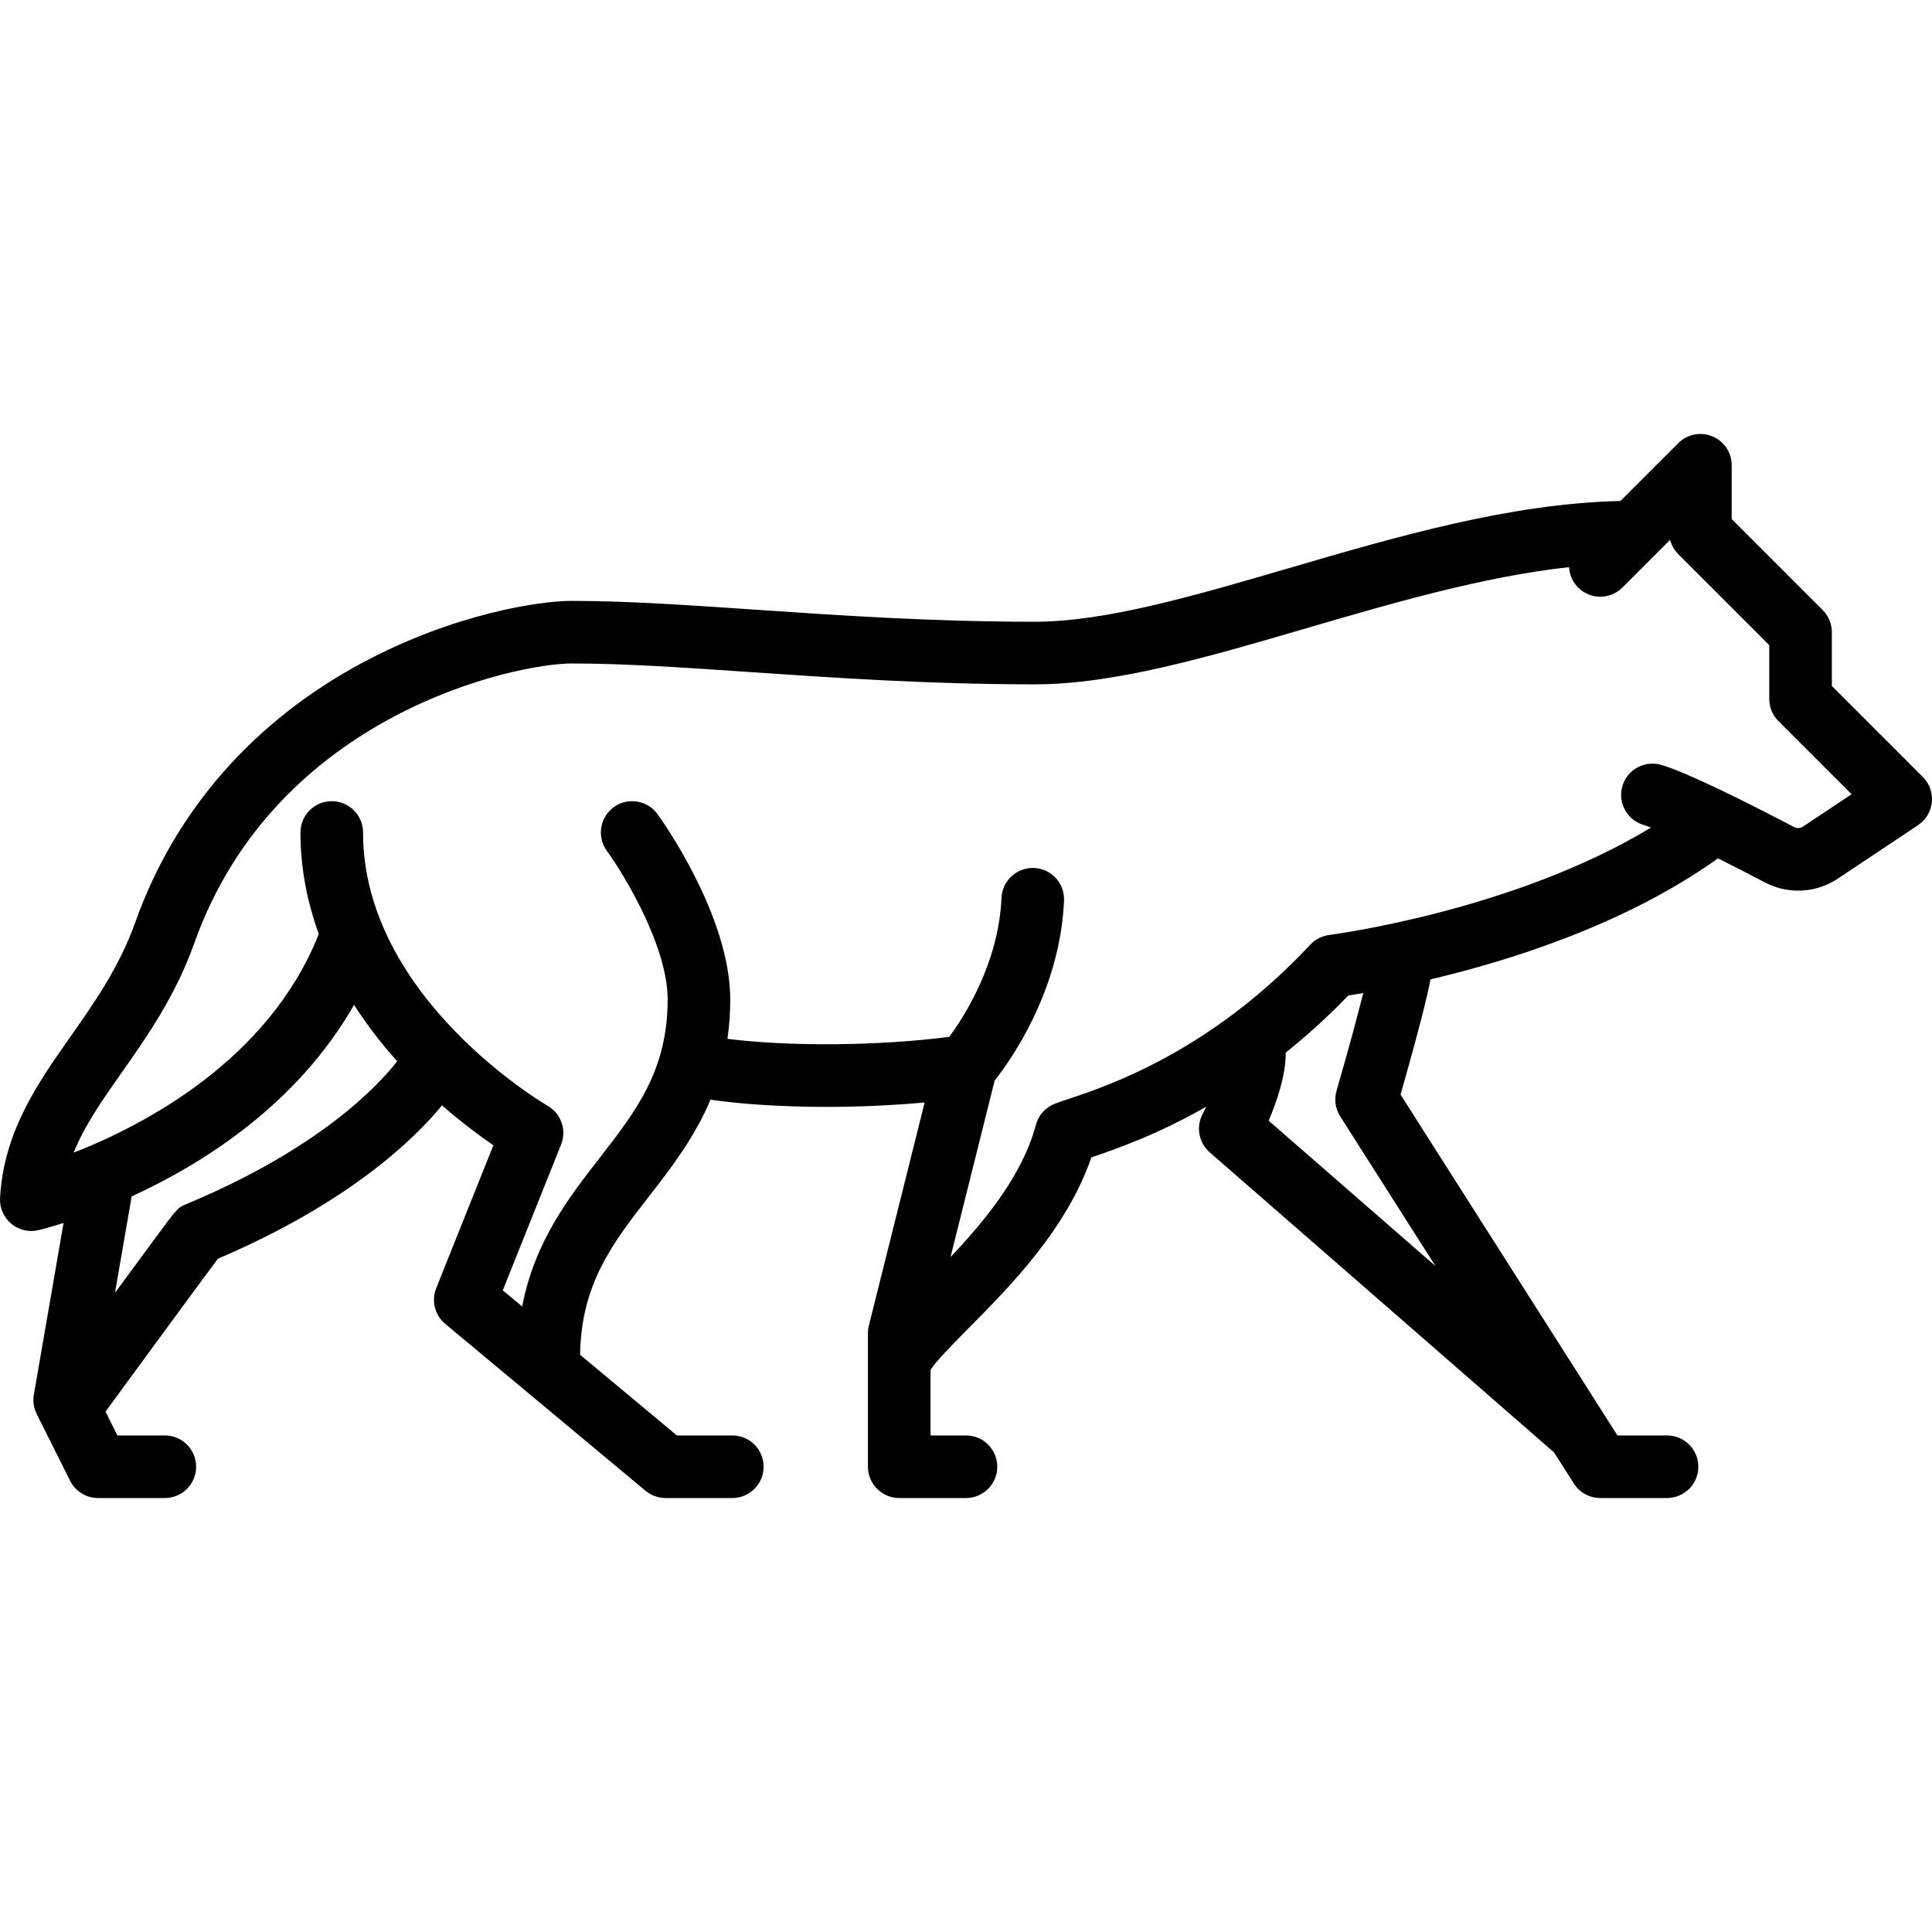
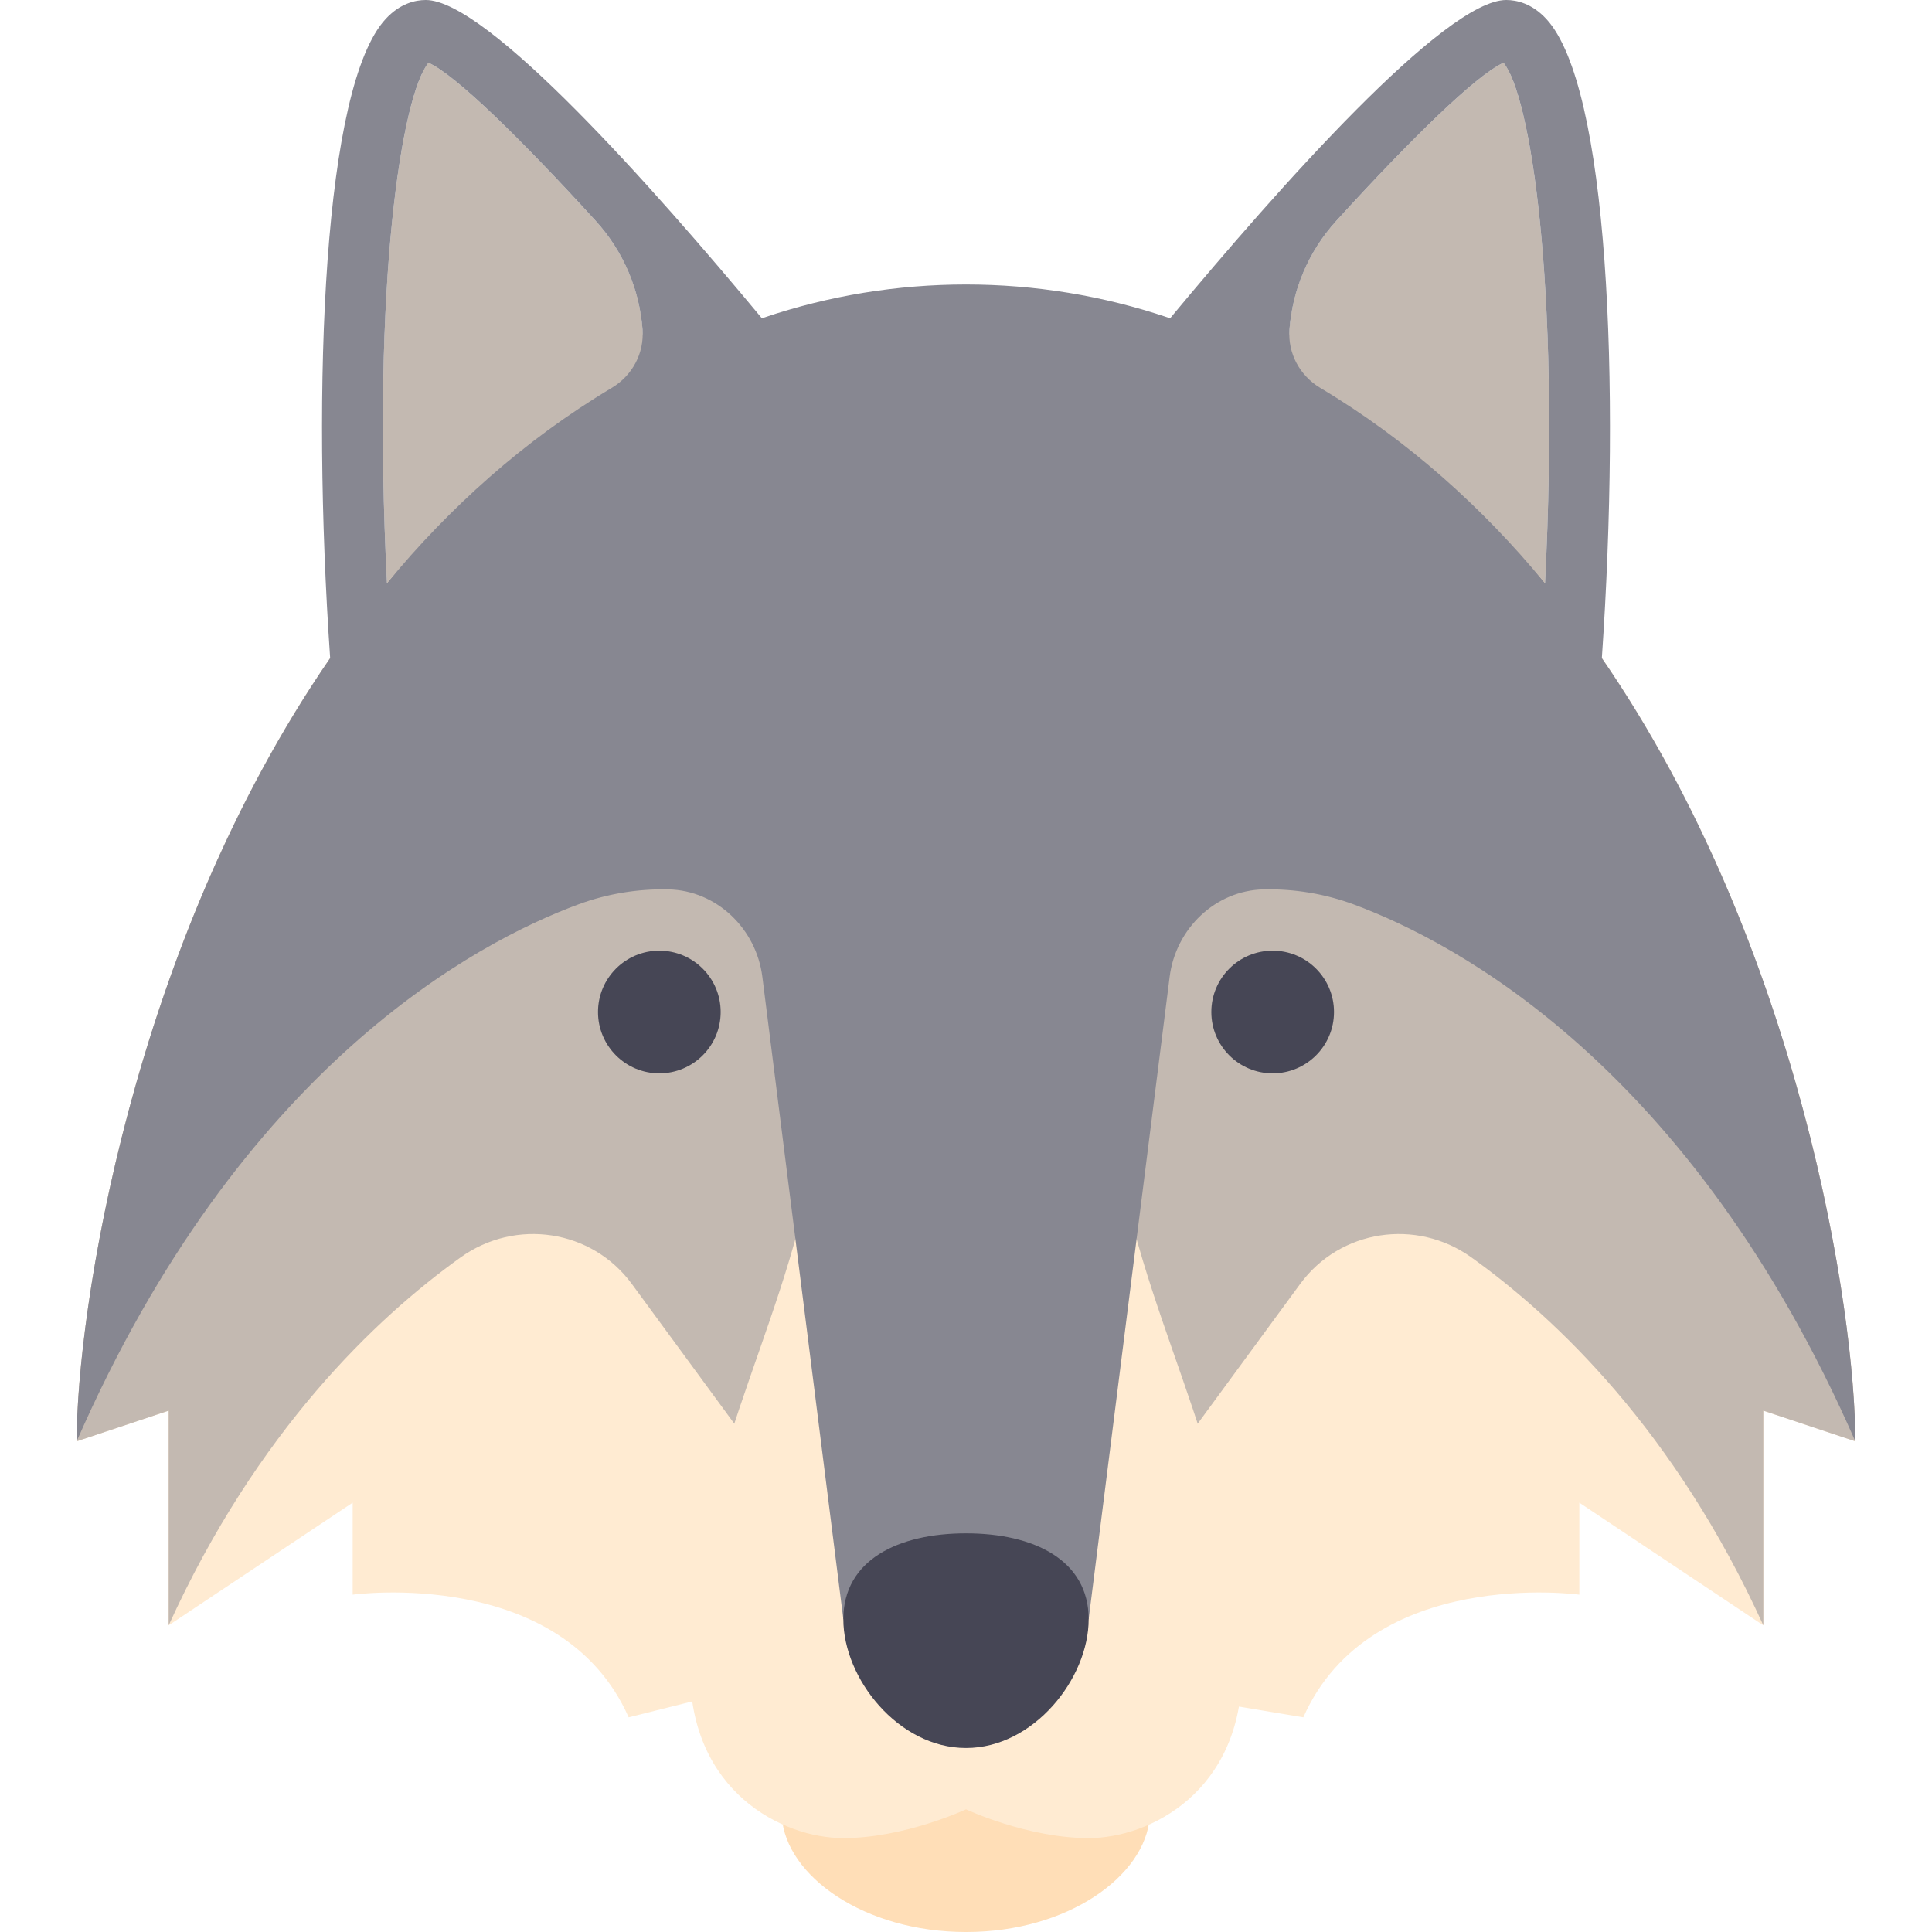
<svg xmlns="http://www.w3.org/2000/svg" width="102.5" height="102.5" version="1.1" id="Layer_1" x="0px" y="0px" viewBox="0 0 512.001 512.001" style="enable-background:new 0 0 512.001 512.001;" xml:space="preserve">
+   <path style="fill:#FFDEB7;" d="M304.804,471.366h-97.621c0,0-0.75,0.059,0,10.159c1.162,15.661,21.854,30.476,48.81,30.476h0.113  c26.833,0,47.429-14.815,48.586-30.476C305.438,471.424,304.804,471.366,304.804,471.366z" />
  <g>
-     <g>
-       <path d="M509.571,205.903l-24.11-24.11v-14.259c0-2.199-0.874-4.309-2.43-5.864l-24.11-24.11v-14.259    c0-3.355-2.02-6.378-5.12-7.662c-3.096-1.283-6.666-0.574-9.038,1.798l-15.328,15.328c-29.166,0.659-59.002,9.361-87.894,17.811    c-24.958,7.3-48.531,14.194-67.294,14.194c-27.321,0-52.161-1.699-74.077-3.197c-17.54-1.2-34.106-2.332-48.67-2.332    c-8.577,0-31.179,3.411-55.331,16.323c-28.932,15.466-49.785,39.26-60.301,68.809c-4.242,11.918-10.825,21.285-17.191,30.344    c-8.702,12.382-17.7,25.185-18.663,42.757c-0.143,2.615,0.957,5.144,2.968,6.822c1.507,1.256,3.392,1.925,5.315,1.925    c0.642,0,1.292-0.075,1.93-0.228c0.488-0.116,2.884-0.709,6.62-1.902l-7.876,45.502c-0.302,1.744-0.038,3.54,0.754,5.123    l8.847,17.693c1.404,2.81,4.276,4.585,7.418,4.585h17.693c4.58,0,8.294-3.713,8.294-8.294c0-4.58-3.713-8.294-8.294-8.294H31.113    l-3.151-6.3c10.317-14.109,25.454-34.754,29.791-40.535c34.751-14.844,52.039-31.681,59.393-40.638    c5.241,4.584,10.045,8.141,13.603,10.582L115.6,341.387c-1.335,3.336-0.369,7.151,2.391,9.452l53.08,44.233    c1.491,1.242,3.369,1.922,5.309,1.922h17.693c4.58,0,8.294-3.713,8.294-8.294c0-4.58-3.713-8.294-8.294-8.294h-14.691    l-25.648-21.372c0.268-18.786,8.608-29.561,18.261-41.985c5.795-7.457,12.028-15.489,16.289-25.614    c8.843,1.266,19.565,1.901,30.695,1.901c8.685,0,17.602-0.395,26.064-1.167l-14.784,59.133c-0.165,0.658-0.248,1.334-0.248,2.011    V388.7c0,4.58,3.713,8.294,8.294,8.294h17.693c4.58,0,8.294-3.713,8.294-8.294c0-4.58-3.713-8.294-8.294-8.294h-9.398v-17.331    c1.243-2.157,6.038-6.997,9.943-10.937c11.131-11.23,26.092-26.32,32.683-45.432c6.206-2.071,17.23-5.871,30.45-13.426    c-0.323,0.683-0.654,1.358-0.992,2.008c-1.775,3.399-0.987,7.572,1.903,10.091l91.257,79.529l5.246,8.243    c1.523,2.393,4.161,3.842,6.998,3.842h17.693c4.58,0,8.294-3.713,8.294-8.294c0-4.58-3.713-8.294-8.294-8.294H428.64    l-57.478-90.321c0.953-3.344,2.43-8.576,3.844-13.816c1.39-5.154,2.456-9.329,3.167-12.409c0.351-1.519,0.678-2.951,0.903-4.306    c21.128-4.983,51.83-14.629,76.206-32.078c3.806,1.9,7.994,4.043,12.503,6.404c2.751,1.441,5.756,2.153,8.754,2.153    c3.666,0,7.322-1.067,10.484-3.176l21.285-14.19c2.068-1.378,3.408-3.611,3.653-6.083    C512.205,210.112,511.328,207.66,509.571,205.903z M49.332,319.12c-2.23,0.931-2.23,0.931-8.686,9.666    c-2.814,3.807-6.465,8.773-10.174,13.826l4.421-25.548c18.762-8.599,43.809-24.287,58.935-50.761    c3.269,5.102,7.08,10.093,11.431,14.934C100.223,287.715,84.691,304.387,49.332,319.12z M380.407,335.51l-44.198-38.518    c2.177-5.1,4.568-12.091,4.526-18.049c5.454-4.361,11.03-9.363,16.596-15.131c1.062-0.159,2.402-0.373,3.947-0.634    c-1.684,6.754-4.489,16.958-7.084,25.897c-0.665,2.289-0.312,4.754,0.968,6.764L380.407,335.51z M477.821,219.056    c-0.714,0.474-1.59,0.524-2.343,0.129c-12.16-6.368-28.143-14.398-35.228-16.481c-4.395-1.291-9.005,1.222-10.298,5.616    c-1.292,4.395,1.222,9.005,5.617,10.298c0.546,0.16,1.211,0.39,1.987,0.683c-36.527,22.165-84.745,28.403-85.262,28.467    c-1.93,0.239-3.713,1.148-5.042,2.569c-26.54,28.402-53.761,37.466-64.009,40.878c-1.507,0.502-2.697,0.898-3.681,1.276    c-2.476,0.952-4.348,3.032-5.034,5.596c-3.575,13.349-13.407,25.315-22.63,35.052l11.694-46.778    c4.341-5.496,17.348-23.856,18.386-47.693c0.199-4.576-3.35-8.447-7.925-8.646c-4.572-0.177-8.447,3.35-8.646,7.927    c-0.754,17.343-9.91,31.505-13.846,36.831c-18.774,2.422-42.281,2.6-58.784,0.525c0.478-3.282,0.742-6.755,0.742-10.456    c0-22.344-18.493-48.03-19.28-49.111c-2.694-3.705-7.88-4.524-11.586-1.829c-3.705,2.694-4.524,7.881-1.829,11.586    c4.483,6.158,16.11,25.236,16.11,39.353c0,18.814-8.358,29.57-18.035,42.024c-8.191,10.542-17.254,22.219-20.515,39.368    l-5.143-4.286l15.455-38.639c1.535-3.838,0-8.226-3.586-10.282c-0.49-0.28-48.901-28.539-48.901-72.418    c0-4.58-3.713-8.294-8.294-8.294c-4.58,0-8.294,3.713-8.294,8.294c0,9.061,1.663,18.083,4.862,26.91    C71.225,281,38.096,298.201,19.515,305.474c2.896-7.224,7.589-13.902,12.731-21.22c6.678-9.503,14.249-20.274,19.248-34.319    c21.683-60.92,85.397-74.107,100.005-74.107c13.998,0,29.54,1.063,47.538,2.294c22.182,1.516,47.323,3.236,75.21,3.236    c21.139,0,45.82-7.219,71.951-14.861c23.088-6.752,46.799-13.674,69.618-16.199c0.108,1.967,0.905,3.905,2.407,5.409    c1.619,1.619,3.742,2.43,5.864,2.43c2.122,0,4.245-0.809,5.864-2.43l8.846-8.846c0.001-0.001,0.002-0.002,0.003-0.002l3.794-3.794    c0.009,0.033,0.024,0.063,0.033,0.095c0.103,0.38,0.232,0.754,0.389,1.12c0.028,0.065,0.06,0.128,0.09,0.192    c0.333,0.721,0.775,1.402,1.327,2.023c0.057,0.064,0.113,0.128,0.172,0.19c0.054,0.057,0.102,0.118,0.158,0.175l24.109,24.11    v14.259c0,2.199,0.874,4.309,2.43,5.864l19.386,19.386L477.821,219.056z" />
-     </g>
+     <path style="fill:#C3B9B1;" d="M354.156,58.507c-18.553,20.358-16.332,52.114,4.695,69.906l49.66,42.019   c6.031-89.424-2.604-144.821-10.071-153.797C391.335,19.767,373.847,36.901,354.156,58.507z" />
+     <path style="fill:#C3B9B1;" d="M113.56,16.635c-7.469,8.976-16.104,64.373-10.071,153.797l49.66-42.019   c21.027-17.791,23.247-49.547,4.695-69.906C138.154,36.901,120.665,19.767,113.56,16.635z" />
+   </g>
+   <path style="fill:#FFEBD2;" d="M345.398,455.112c17.778-40.127,73.143-32.508,73.143-32.508v-24.381l48.762,32.508v-56.889  l24.381,8.127c0-35.762-16.117-142.519-76.77-220.725c-80.12-103.307-237.707-103.307-317.827,0  c-60.653,78.205-76.77,184.962-76.77,220.725l24.381-8.127v56.889l48.762-32.508v24.381c0,0,55.365-7.619,73.143,32.508  l32.508-8.127h97.524L345.398,455.112z" />
+   <g>
+     <path style="fill:#C3B9B1;" d="M167.45,340.271l72.297,98.587V227.556H57.774C29.067,291.03,20.318,355.68,20.318,381.969   l24.381-8.127v56.889c23.39-51.456,54.855-81.372,77.352-97.497C136.635,322.78,156.838,325.801,167.45,340.271z" />
+     <path style="fill:#C3B9B1;" d="M344.551,340.271l-72.297,98.587V227.556h181.973c28.706,63.474,37.456,128.124,37.456,154.413   l-24.381-8.127v56.889c-23.389-51.456-54.855-81.372-77.352-97.497C375.365,322.78,355.162,325.801,344.551,340.271z" />
+   </g>
+   <path style="fill:#FFEBD2;" d="M296.636,308.826h-40.635h-40.635c-8.635,46.642-32.508,81.104-32.508,133.706  c0,32.186,24.381,44.586,40.635,44.586s32.508-7.625,32.508-7.625s16.254,7.625,32.508,7.625c16.254,0,40.635-12.4,40.635-44.586  C329.144,389.93,305.27,355.468,296.636,308.826z" />
+   <path style="fill:#878791;" d="M424.508,174.396c5.017-72.953,1.717-151.509-14.685-169.34C405.98,0.877,401.902,0,399.163,0  c-16.199,0-60.223,49.611-89.068,84.35c-0.166-0.057-0.332-0.113-0.498-0.169c-34.663-11.72-72.531-11.72-107.194,0l-0.498,0.169  C173.06,49.611,129.036,0,112.837,0c-2.738,0-6.818,0.877-10.659,5.056c-16.402,17.832-19.703,96.386-14.685,169.34  c-52.77,76.589-67.176,173.778-67.176,207.573c43.475-99.372,105.935-132.295,132.973-142.297  c7.619-2.818,15.658-4.139,23.794-3.976c12.839,0.257,23.343,10.426,24.948,23.166l21.46,170.242h65.016l21.459-170.242  c1.606-12.74,12.11-22.91,24.949-23.166c8.136-0.163,16.175,1.157,23.794,3.976c27.036,10.001,89.498,42.924,132.973,142.297  C491.684,348.174,477.276,250.985,424.508,174.396z M113.56,16.635c7.105,3.132,24.593,20.266,44.284,41.872  c7.547,8.281,11.639,18.447,12.434,28.794c0.486,6.314-2.723,12.249-8.16,15.496c-23.3,13.911-43,31.725-59.565,51.745  C98.504,74.468,106.545,25.067,113.56,16.635z M354.157,58.507c19.69-21.608,37.179-38.74,44.284-41.872  c7.015,8.432,15.055,57.833,11.006,137.907c-16.565-20.021-36.266-37.833-59.565-51.745c-5.437-3.247-8.645-9.182-8.16-15.496  C342.518,76.956,346.609,66.789,354.157,58.507z" />
+   <g>
+     <circle style="fill:#464655;" cx="174.731" cy="268.191" r="16.254" />
+     <circle style="fill:#464655;" cx="337.271" cy="268.191" r="16.254" />
+     <path style="fill:#464655;" d="M288.509,429.106c0,15.71-14.554,34.133-32.508,34.133c-17.954,0-32.508-18.424-32.508-34.133   c0-15.71,14.554-22.756,32.508-22.756C273.954,406.35,288.509,413.396,288.509,429.106z" />
  </g>
  <g>
</g>
  <g>
</g>
  <g>
</g>
  <g>
</g>
  <g>
</g>
  <g>
</g>
  <g>
</g>
  <g>
</g>
  <g>
</g>
  <g>
</g>
  <g>
</g>
  <g>
</g>
  <g>
</g>
  <g>
</g>
  <g>
</g>
</svg>
